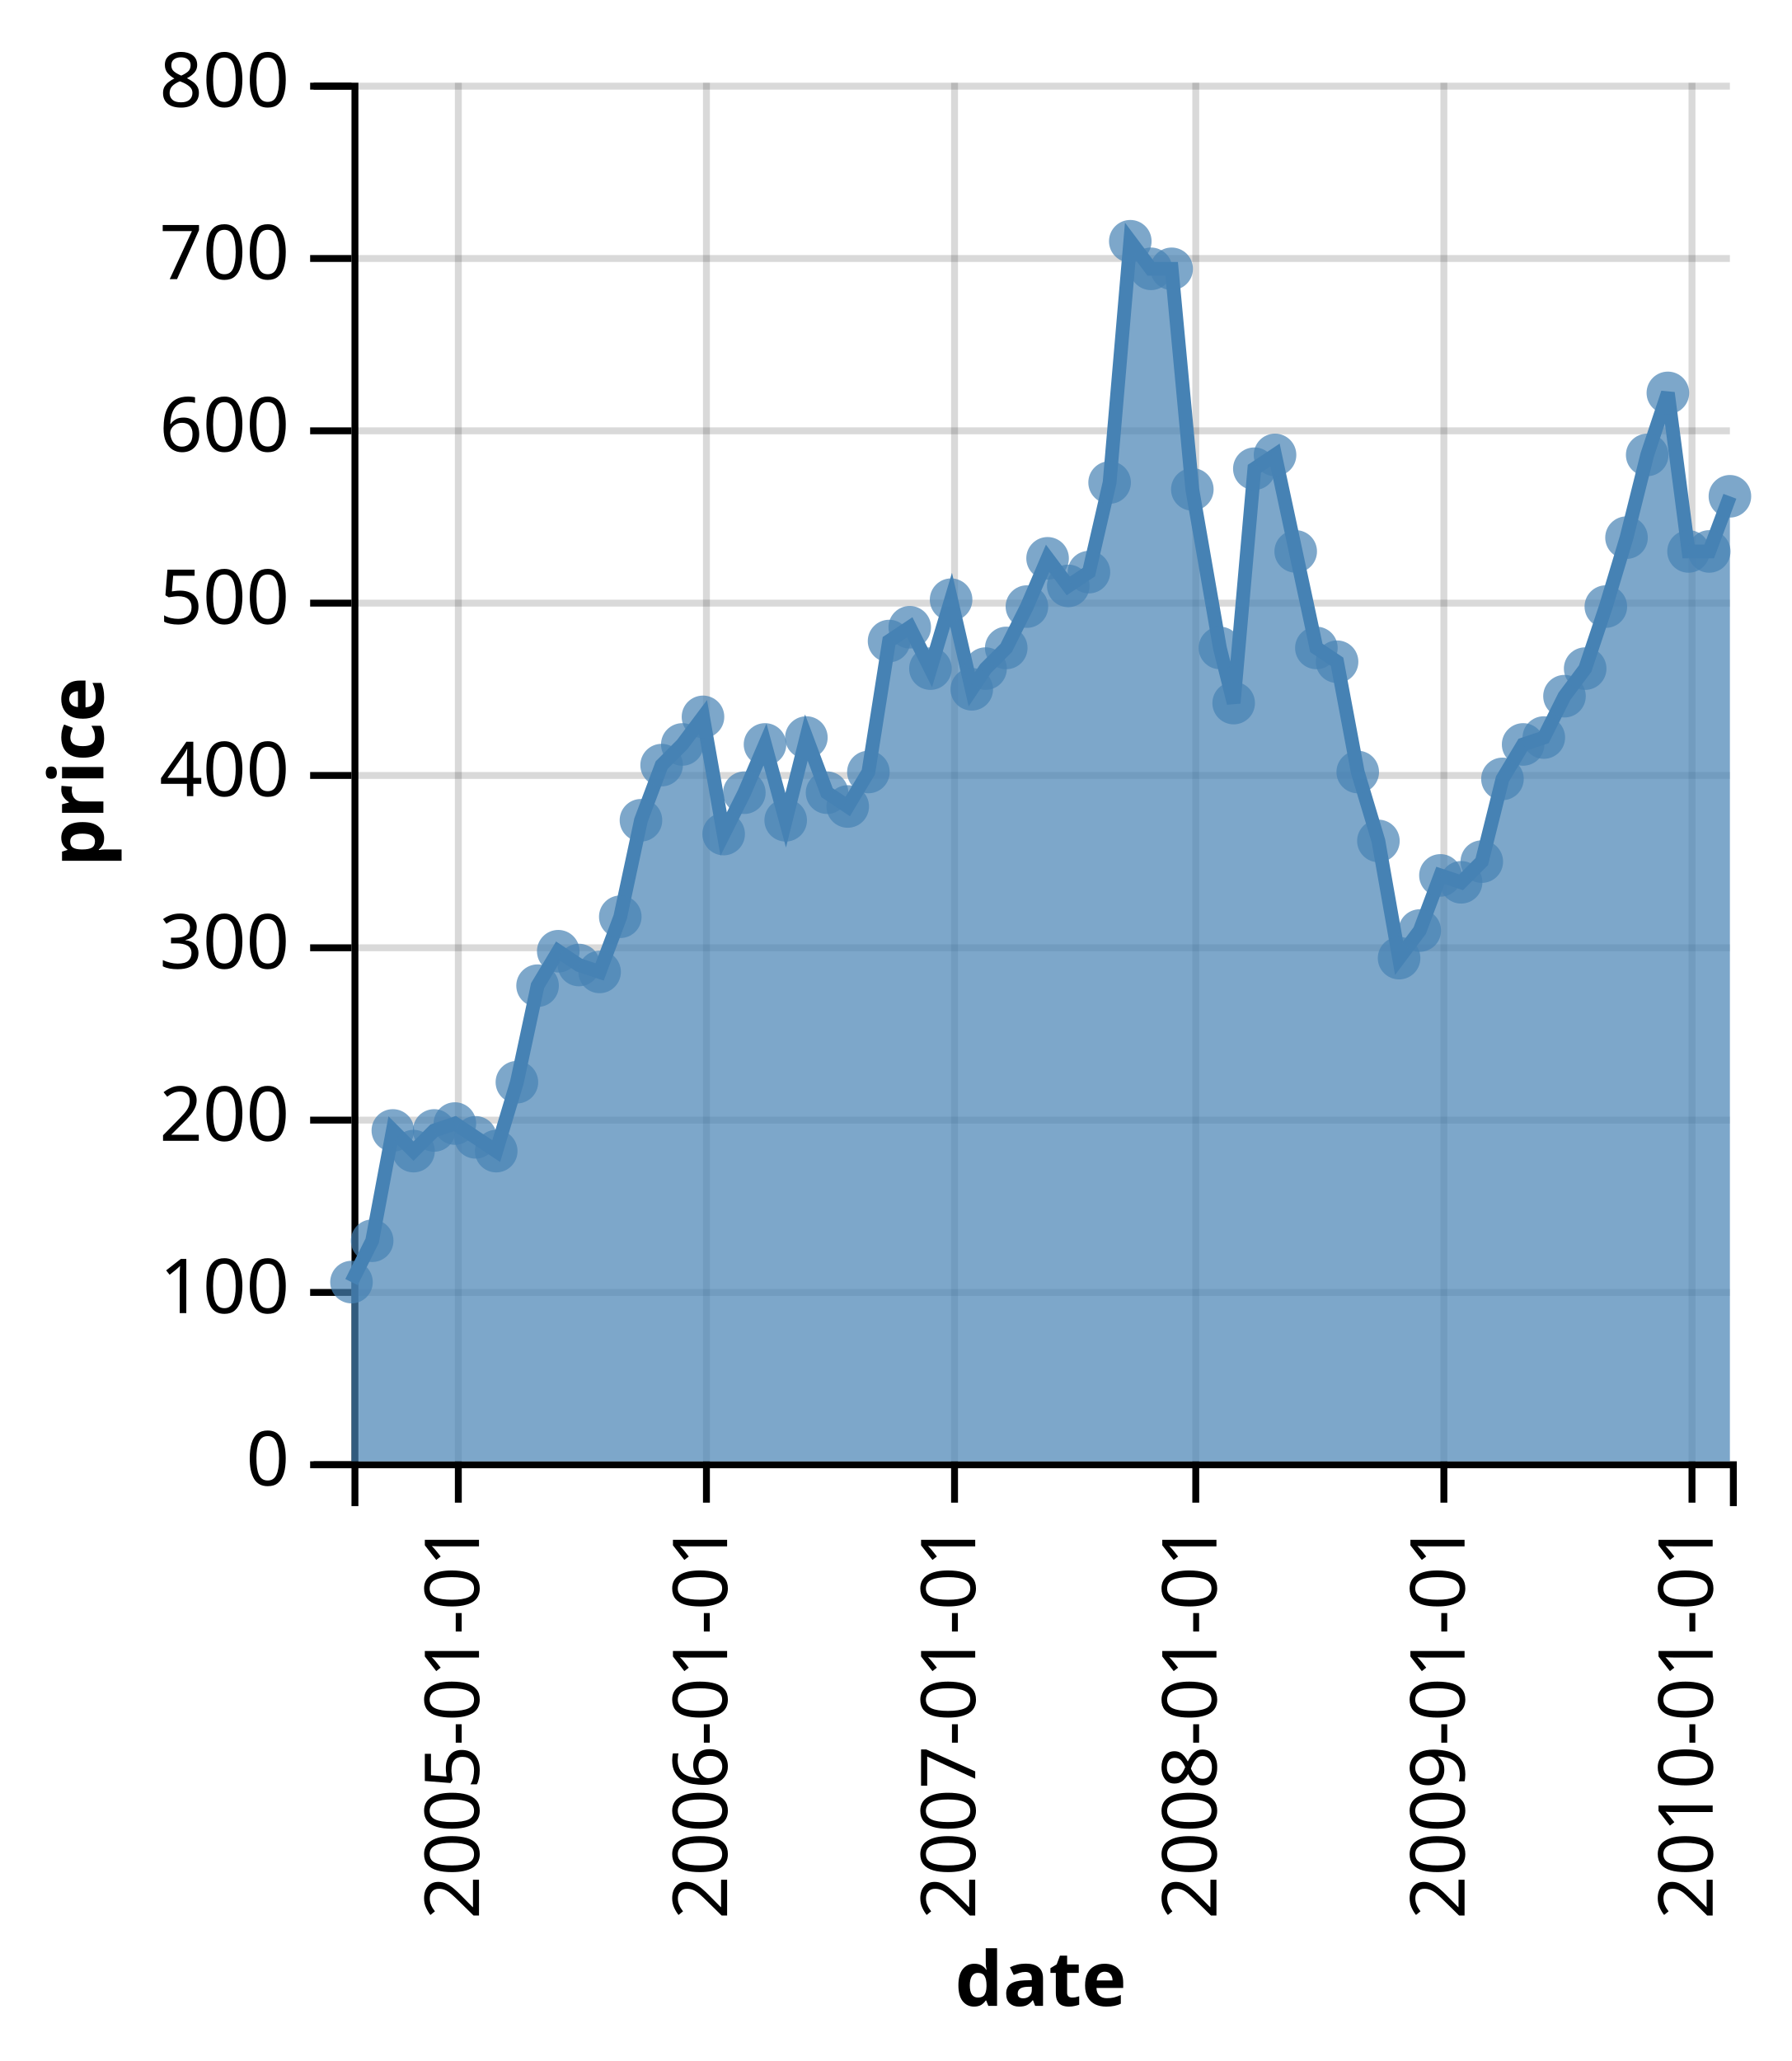
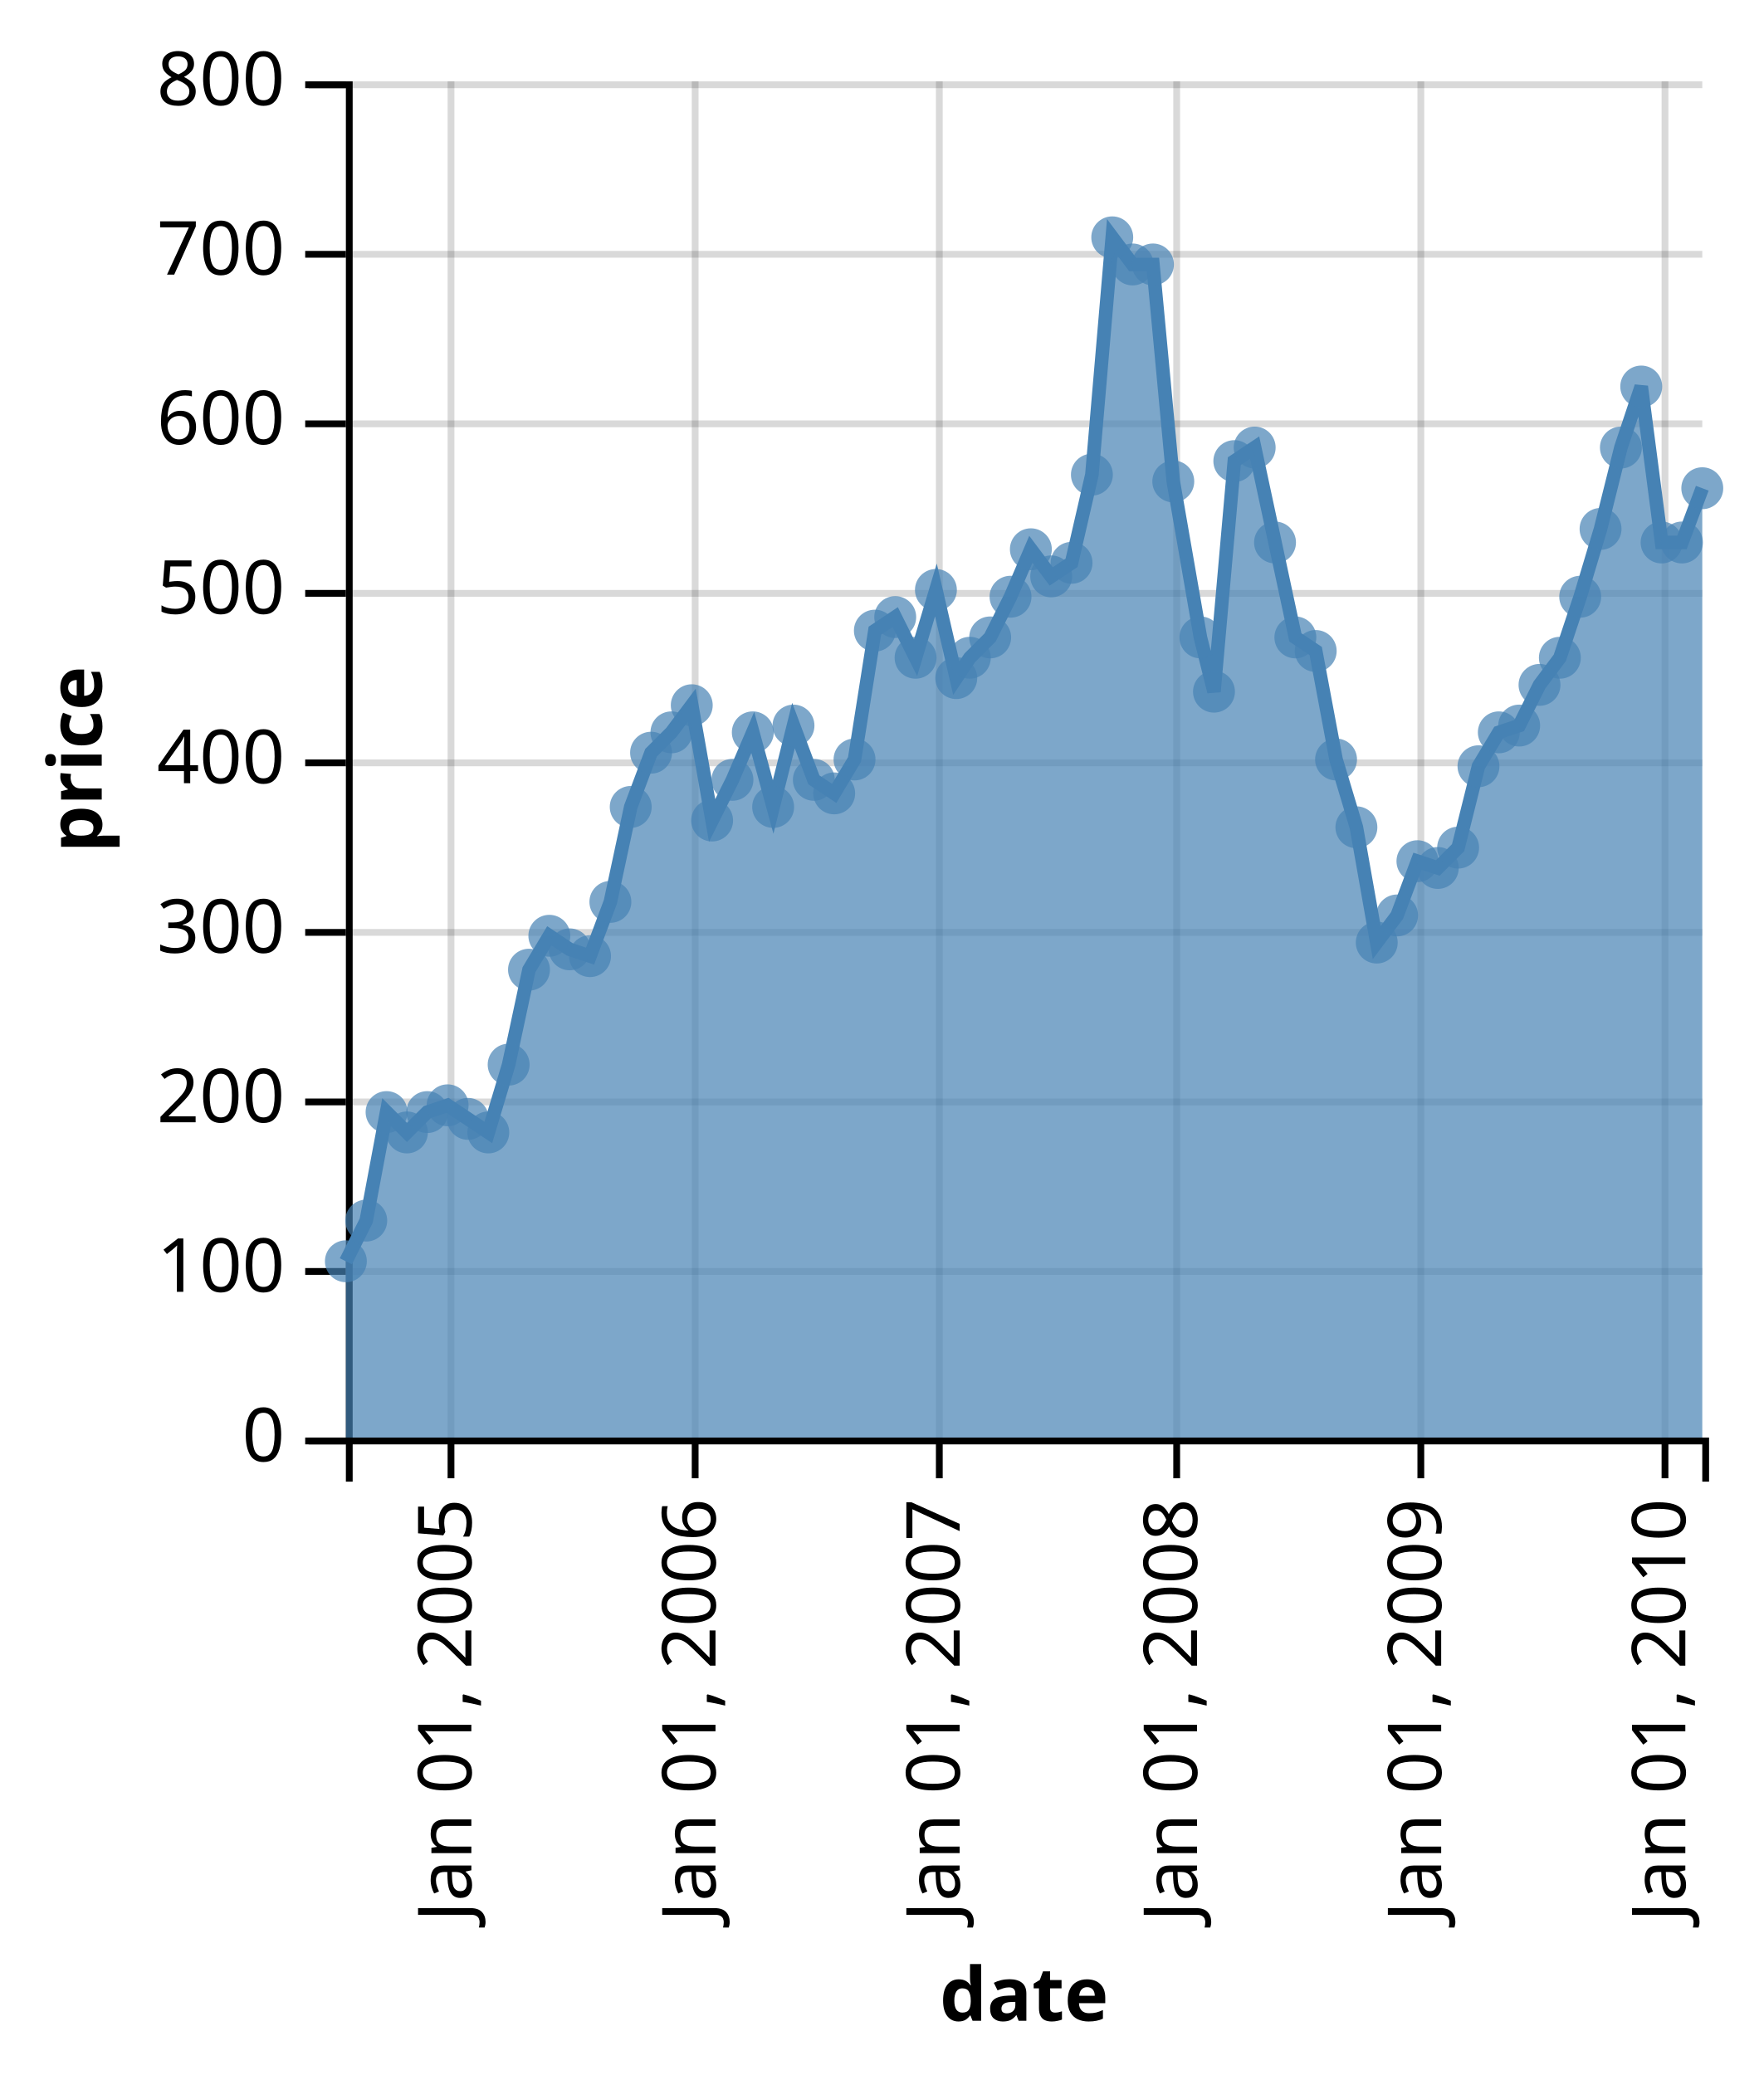
- <svg xmlns="http://www.w3.org/2000/svg" class="marks" width="260" height="299" version="1.1">
+ <svg xmlns="http://www.w3.org/2000/svg" class="marks" width="260" height="306" version="1.1">
  <g transform="translate(51,12)">
    <g class="mark-group">
      <g transform="translate(0,0)">
        <rect class="background" width="1" height="1" style="fill: none;" />
        <g class="mark-group root">
          <g transform="translate(0,0)">
            <rect class="background" width="200" height="200" style="fill: none;" />
            <g class="mark-group">
              <g transform="translate(0,200)">
                <rect class="background" width="0" height="0" style="pointer-events: none; fill: none;" />
                <g class="mark-rule" style="pointer-events: none;">
                  <line transform="translate(15.5,-200)" x2="0" y2="200" style="fill: none; stroke: #000; stroke-opacity: 0.15; opacity: 1;" />
                  <line transform="translate(51.5,-200)" x2="0" y2="200" style="fill: none; stroke: #000; stroke-opacity: 0.15; opacity: 1;" />
                  <line transform="translate(87.5,-200)" x2="0" y2="200" style="fill: none; stroke: #000; stroke-opacity: 0.15; opacity: 1;" />
                  <line transform="translate(122.5,-200)" x2="0" y2="200" style="fill: none; stroke: #000; stroke-opacity: 0.15; opacity: 1;" />
                  <line transform="translate(158.5,-200)" x2="0" y2="200" style="fill: none; stroke: #000; stroke-opacity: 0.15; opacity: 1;" />
                  <line transform="translate(194.5,-200)" x2="0" y2="200" style="fill: none; stroke: #000; stroke-opacity: 0.15; opacity: 1;" />
                </g>
                <g class="mark-rule" style="pointer-events: none;">
                  <line transform="translate(15.5,0)" x2="0" y2="6" style="fill: none; stroke: #000; stroke-width: 1; opacity: 1;" />
                  <line transform="translate(51.5,0)" x2="0" y2="6" style="fill: none; stroke: #000; stroke-width: 1; opacity: 1;" />
                  <line transform="translate(87.5,0)" x2="0" y2="6" style="fill: none; stroke: #000; stroke-width: 1; opacity: 1;" />
                  <line transform="translate(122.5,0)" x2="0" y2="6" style="fill: none; stroke: #000; stroke-width: 1; opacity: 1;" />
                  <line transform="translate(158.5,0)" x2="0" y2="6" style="fill: none; stroke: #000; stroke-width: 1; opacity: 1;" />
                  <line transform="translate(194.5,0)" x2="0" y2="6" style="fill: none; stroke: #000; stroke-width: 1; opacity: 1;" />
                </g>
                <g class="mark-rule" style="pointer-events: none;" />
                <g class="mark-text">
-                   <text text-anchor="end" transform="translate(15.5,9) rotate(270) translate(0,3)" style="font: 11px sans-serif; fill: #000; opacity: 1;">2005-01-01</text>
-                   <text text-anchor="end" transform="translate(51.5,9) rotate(270) translate(0,3)" style="font: 11px sans-serif; fill: #000; opacity: 1;">2006-01-01</text>
-                   <text text-anchor="end" transform="translate(87.5,9) rotate(270) translate(0,3)" style="font: 11px sans-serif; fill: #000; opacity: 1;">2007-01-01</text>
-                   <text text-anchor="end" transform="translate(122.5,9) rotate(270) translate(0,3)" style="font: 11px sans-serif; fill: #000; opacity: 1;">2008-01-01</text>
-                   <text text-anchor="end" transform="translate(158.5,9) rotate(270) translate(0,3)" style="font: 11px sans-serif; fill: #000; opacity: 1;">2009-01-01</text>
-                   <text text-anchor="end" transform="translate(194.5,9) rotate(270) translate(0,3)" style="font: 11px sans-serif; fill: #000; opacity: 1;">2010-01-01</text>
+                   <text text-anchor="end" transform="translate(15.5,9) rotate(270) translate(0,3)" style="font: 11px sans-serif; fill: #000; opacity: 1;">Jan 01, 2005</text>
+                   <text text-anchor="end" transform="translate(51.5,9) rotate(270) translate(0,3)" style="font: 11px sans-serif; fill: #000; opacity: 1;">Jan 01, 2006</text>
+                   <text text-anchor="end" transform="translate(87.5,9) rotate(270) translate(0,3)" style="font: 11px sans-serif; fill: #000; opacity: 1;">Jan 01, 2007</text>
+                   <text text-anchor="end" transform="translate(122.5,9) rotate(270) translate(0,3)" style="font: 11px sans-serif; fill: #000; opacity: 1;">Jan 01, 2008</text>
+                   <text text-anchor="end" transform="translate(158.5,9) rotate(270) translate(0,3)" style="font: 11px sans-serif; fill: #000; opacity: 1;">Jan 01, 2009</text>
+                   <text text-anchor="end" transform="translate(194.5,9) rotate(270) translate(0,3)" style="font: 11px sans-serif; fill: #000; opacity: 1;">Jan 01, 2010</text>
                </g>
                <g class="mark-path" style="pointer-events: none;">
                  <path transform="translate(0.5,0.5)" d="M0,6V0H200V6" style="fill: none; stroke: #000; stroke-width: 1;" />
                </g>
                <g class="mark-text">
-                   <text text-anchor="middle" transform="translate(100,79)" style="font: bold 11px sans-serif; fill: #000;">date</text>
+                   <text text-anchor="middle" transform="translate(100,86)" style="font: bold 11px sans-serif; fill: #000;">date</text>
                </g>
              </g>
            </g>
            <g class="mark-group">
              <g transform="translate(0,0)">
                <rect class="background" width="0" height="0" style="pointer-events: none; fill: none;" />
                <g class="mark-rule" style="pointer-events: none;">
                  <line transform="translate(0,200.5)" x2="200" y2="0" style="fill: none; stroke: #000; stroke-opacity: 0.15; opacity: 1;" />
                  <line transform="translate(0,175.5)" x2="200" y2="0" style="fill: none; stroke: #000; stroke-opacity: 0.15; opacity: 1;" />
                  <line transform="translate(0,150.5)" x2="200" y2="0" style="fill: none; stroke: #000; stroke-opacity: 0.15; opacity: 1;" />
                  <line transform="translate(0,125.5)" x2="200" y2="0" style="fill: none; stroke: #000; stroke-opacity: 0.15; opacity: 1;" />
                  <line transform="translate(0,100.5)" x2="200" y2="0" style="fill: none; stroke: #000; stroke-opacity: 0.15; opacity: 1;" />
                  <line transform="translate(0,75.5)" x2="200" y2="0" style="fill: none; stroke: #000; stroke-opacity: 0.15; opacity: 1;" />
                  <line transform="translate(0,50.5)" x2="200" y2="0" style="fill: none; stroke: #000; stroke-opacity: 0.15; opacity: 1;" />
                  <line transform="translate(0,25.5)" x2="200" y2="0" style="fill: none; stroke: #000; stroke-opacity: 0.15; opacity: 1;" />
                  <line transform="translate(0,0.5)" x2="200" y2="0" style="fill: none; stroke: #000; stroke-opacity: 0.15; opacity: 1;" />
                </g>
                <g class="mark-rule" style="pointer-events: none;">
                  <line transform="translate(-6,200.5)" x2="6" y2="0" style="fill: none; stroke: #000; stroke-width: 1; opacity: 1;" />
                  <line transform="translate(-6,175.5)" x2="6" y2="0" style="fill: none; stroke: #000; stroke-width: 1; opacity: 1;" />
                  <line transform="translate(-6,150.5)" x2="6" y2="0" style="fill: none; stroke: #000; stroke-width: 1; opacity: 1;" />
                  <line transform="translate(-6,125.5)" x2="6" y2="0" style="fill: none; stroke: #000; stroke-width: 1; opacity: 1;" />
                  <line transform="translate(-6,100.5)" x2="6" y2="0" style="fill: none; stroke: #000; stroke-width: 1; opacity: 1;" />
                  <line transform="translate(-6,75.5)" x2="6" y2="0" style="fill: none; stroke: #000; stroke-width: 1; opacity: 1;" />
                  <line transform="translate(-6,50.5)" x2="6" y2="0" style="fill: none; stroke: #000; stroke-width: 1; opacity: 1;" />
                  <line transform="translate(-6,25.5)" x2="6" y2="0" style="fill: none; stroke: #000; stroke-width: 1; opacity: 1;" />
                  <line transform="translate(-6,0.5)" x2="6" y2="0" style="fill: none; stroke: #000; stroke-width: 1; opacity: 1;" />
                </g>
                <g class="mark-rule" style="pointer-events: none;" />
                <g class="mark-text">
                  <text text-anchor="end" transform="translate(-9,203.5)" style="font: 11px sans-serif; fill: #000; opacity: 1;">0</text>
                  <text text-anchor="end" transform="translate(-9,178.5)" style="font: 11px sans-serif; fill: #000; opacity: 1;">100</text>
                  <text text-anchor="end" transform="translate(-9,153.5)" style="font: 11px sans-serif; fill: #000; opacity: 1;">200</text>
                  <text text-anchor="end" transform="translate(-9,128.5)" style="font: 11px sans-serif; fill: #000; opacity: 1;">300</text>
                  <text text-anchor="end" transform="translate(-9,103.5)" style="font: 11px sans-serif; fill: #000; opacity: 1;">400</text>
                  <text text-anchor="end" transform="translate(-9,78.5)" style="font: 11px sans-serif; fill: #000; opacity: 1;">500</text>
                  <text text-anchor="end" transform="translate(-9,53.5)" style="font: 11px sans-serif; fill: #000; opacity: 1;">600</text>
                  <text text-anchor="end" transform="translate(-9,28.5)" style="font: 11px sans-serif; fill: #000; opacity: 1;">700</text>
                  <text text-anchor="end" transform="translate(-9,3.5)" style="font: 11px sans-serif; fill: #000; opacity: 1;">800</text>
                </g>
                <g class="mark-path" style="pointer-events: none;">
                  <path transform="translate(0.5,0.5)" d="M-6,0H0V200H-6" style="fill: none; stroke: #000; stroke-width: 1;" />
                </g>
                <g class="mark-text">
                  <text text-anchor="middle" transform="translate(-39,100) rotate(-90) translate(0,3)" style="font: bold 11px sans-serif; fill: #000;">price</text>
                </g>
              </g>
            </g>
            <g class="mark-area layer_0_marks">
              <path d="M200,60L197,68L194,68L191,45L188,54L185,66L182,76L179,85L176,89L173,95L170,96L167,101L164,113L161,116L158,115L155,123L152,127L149,110L146,100L143,84L140,82L137,68L134,54L131,56L128,90L126,82L122,59L119,27L116,27L113,23L110,58L107,71L104,73L101,69L98,76L95,82L92,85L90,88L87,75L84,85L81,79L78,81L75,100L72,105L69,103L66,95L63,107L60,96L57,103L54,109L51,92L48,96L45,99L42,107L39,121L36,129L33,128L30,126L27,131L24,145L21,155L18,153L15,151L12,152L9,155L6,152L3,168L0,174L0,200L3,200L6,200L9,200L12,200L15,200L18,200L21,200L24,200L27,200L30,200L33,200L36,200L39,200L42,200L45,200L48,200L51,200L54,200L57,200L60,200L63,200L66,200L69,200L72,200L75,200L78,200L81,200L84,200L87,200L90,200L92,200L95,200L98,200L101,200L104,200L107,200L110,200L113,200L116,200L119,200L122,200L126,200L128,200L131,200L134,200L137,200L140,200L143,200L146,200L149,200L152,200L155,200L158,200L161,200L164,200L167,200L170,200L173,200L176,200L179,200L182,200L185,200L188,200L191,200L194,200L197,200L200,200Z" style="fill: #4682b4; opacity: 0.7;" />
            </g>
            <g class="mark-line layer_1_marks">
              <path d="M200,60L197,68L194,68L191,45L188,54L185,66L182,76L179,85L176,89L173,95L170,96L167,101L164,113L161,116L158,115L155,123L152,127L149,110L146,100L143,84L140,82L137,68L134,54L131,56L128,90L126,82L122,59L119,27L116,27L113,23L110,58L107,71L104,73L101,69L98,76L95,82L92,85L90,88L87,75L84,85L81,79L78,81L75,100L72,105L69,103L66,95L63,107L60,96L57,103L54,109L51,92L48,96L45,99L42,107L39,121L36,129L33,128L30,126L27,131L24,145L21,155L18,153L15,151L12,152L9,155L6,152L3,168L0,174" style="fill: none; stroke: #4682b4; stroke-width: 2;" />
            </g>
            <g class="mark-symbol layer_2_marks">
              <path transform="translate(0,174)" d="M0,3.09A3.09,3.09 0 1,1 0,-3.09A3.09,3.09 0 1,1 0,3.09Z" style="fill: #4682b4; opacity: 0.7;" />
              <path transform="translate(3,168)" d="M0,3.09A3.09,3.09 0 1,1 0,-3.09A3.09,3.09 0 1,1 0,3.09Z" style="fill: #4682b4; opacity: 0.7;" />
              <path transform="translate(6,152)" d="M0,3.09A3.09,3.09 0 1,1 0,-3.09A3.09,3.09 0 1,1 0,3.09Z" style="fill: #4682b4; opacity: 0.7;" />
              <path transform="translate(9,155)" d="M0,3.09A3.09,3.09 0 1,1 0,-3.09A3.09,3.09 0 1,1 0,3.09Z" style="fill: #4682b4; opacity: 0.7;" />
              <path transform="translate(12,152)" d="M0,3.09A3.09,3.09 0 1,1 0,-3.09A3.09,3.09 0 1,1 0,3.09Z" style="fill: #4682b4; opacity: 0.7;" />
              <path transform="translate(15,151)" d="M0,3.09A3.09,3.09 0 1,1 0,-3.09A3.09,3.09 0 1,1 0,3.09Z" style="fill: #4682b4; opacity: 0.7;" />
              <path transform="translate(18,153)" d="M0,3.09A3.09,3.09 0 1,1 0,-3.09A3.09,3.09 0 1,1 0,3.09Z" style="fill: #4682b4; opacity: 0.7;" />
              <path transform="translate(21,155)" d="M0,3.09A3.09,3.09 0 1,1 0,-3.09A3.09,3.09 0 1,1 0,3.09Z" style="fill: #4682b4; opacity: 0.7;" />
              <path transform="translate(24,145)" d="M0,3.09A3.09,3.09 0 1,1 0,-3.09A3.09,3.09 0 1,1 0,3.09Z" style="fill: #4682b4; opacity: 0.7;" />
              <path transform="translate(27,131)" d="M0,3.09A3.09,3.09 0 1,1 0,-3.09A3.09,3.09 0 1,1 0,3.09Z" style="fill: #4682b4; opacity: 0.7;" />
              <path transform="translate(30,126)" d="M0,3.09A3.09,3.09 0 1,1 0,-3.09A3.09,3.09 0 1,1 0,3.09Z" style="fill: #4682b4; opacity: 0.7;" />
              <path transform="translate(33,128)" d="M0,3.09A3.09,3.09 0 1,1 0,-3.09A3.09,3.09 0 1,1 0,3.09Z" style="fill: #4682b4; opacity: 0.7;" />
              <path transform="translate(36,129)" d="M0,3.09A3.09,3.09 0 1,1 0,-3.09A3.09,3.09 0 1,1 0,3.09Z" style="fill: #4682b4; opacity: 0.7;" />
              <path transform="translate(39,121)" d="M0,3.09A3.09,3.09 0 1,1 0,-3.09A3.09,3.09 0 1,1 0,3.09Z" style="fill: #4682b4; opacity: 0.7;" />
              <path transform="translate(42,107)" d="M0,3.09A3.09,3.09 0 1,1 0,-3.09A3.09,3.09 0 1,1 0,3.09Z" style="fill: #4682b4; opacity: 0.7;" />
              <path transform="translate(45,99)" d="M0,3.09A3.09,3.09 0 1,1 0,-3.09A3.09,3.09 0 1,1 0,3.09Z" style="fill: #4682b4; opacity: 0.7;" />
              <path transform="translate(48,96)" d="M0,3.09A3.09,3.09 0 1,1 0,-3.09A3.09,3.09 0 1,1 0,3.09Z" style="fill: #4682b4; opacity: 0.7;" />
              <path transform="translate(51,92)" d="M0,3.09A3.09,3.09 0 1,1 0,-3.09A3.09,3.09 0 1,1 0,3.09Z" style="fill: #4682b4; opacity: 0.7;" />
              <path transform="translate(54,109)" d="M0,3.09A3.09,3.09 0 1,1 0,-3.09A3.09,3.09 0 1,1 0,3.09Z" style="fill: #4682b4; opacity: 0.7;" />
              <path transform="translate(57,103)" d="M0,3.09A3.09,3.09 0 1,1 0,-3.09A3.09,3.09 0 1,1 0,3.09Z" style="fill: #4682b4; opacity: 0.7;" />
              <path transform="translate(60,96)" d="M0,3.09A3.09,3.09 0 1,1 0,-3.09A3.09,3.09 0 1,1 0,3.09Z" style="fill: #4682b4; opacity: 0.7;" />
              <path transform="translate(63,107)" d="M0,3.09A3.09,3.09 0 1,1 0,-3.09A3.09,3.09 0 1,1 0,3.09Z" style="fill: #4682b4; opacity: 0.7;" />
              <path transform="translate(66,95)" d="M0,3.09A3.09,3.09 0 1,1 0,-3.09A3.09,3.09 0 1,1 0,3.09Z" style="fill: #4682b4; opacity: 0.7;" />
              <path transform="translate(69,103)" d="M0,3.09A3.09,3.09 0 1,1 0,-3.09A3.09,3.09 0 1,1 0,3.09Z" style="fill: #4682b4; opacity: 0.7;" />
              <path transform="translate(72,105)" d="M0,3.09A3.09,3.09 0 1,1 0,-3.09A3.09,3.09 0 1,1 0,3.09Z" style="fill: #4682b4; opacity: 0.7;" />
              <path transform="translate(75,100)" d="M0,3.09A3.09,3.09 0 1,1 0,-3.09A3.09,3.09 0 1,1 0,3.09Z" style="fill: #4682b4; opacity: 0.7;" />
              <path transform="translate(78,81)" d="M0,3.09A3.09,3.09 0 1,1 0,-3.09A3.09,3.09 0 1,1 0,3.09Z" style="fill: #4682b4; opacity: 0.7;" />
              <path transform="translate(81,79)" d="M0,3.09A3.09,3.09 0 1,1 0,-3.09A3.09,3.09 0 1,1 0,3.09Z" style="fill: #4682b4; opacity: 0.7;" />
              <path transform="translate(84,85)" d="M0,3.09A3.09,3.09 0 1,1 0,-3.09A3.09,3.09 0 1,1 0,3.09Z" style="fill: #4682b4; opacity: 0.7;" />
              <path transform="translate(87,75)" d="M0,3.09A3.09,3.09 0 1,1 0,-3.09A3.09,3.09 0 1,1 0,3.09Z" style="fill: #4682b4; opacity: 0.7;" />
              <path transform="translate(90,88)" d="M0,3.09A3.09,3.09 0 1,1 0,-3.09A3.09,3.09 0 1,1 0,3.09Z" style="fill: #4682b4; opacity: 0.7;" />
              <path transform="translate(92,85)" d="M0,3.09A3.09,3.09 0 1,1 0,-3.09A3.09,3.09 0 1,1 0,3.09Z" style="fill: #4682b4; opacity: 0.7;" />
              <path transform="translate(95,82)" d="M0,3.09A3.09,3.09 0 1,1 0,-3.09A3.09,3.09 0 1,1 0,3.09Z" style="fill: #4682b4; opacity: 0.7;" />
              <path transform="translate(98,76)" d="M0,3.09A3.09,3.09 0 1,1 0,-3.09A3.09,3.09 0 1,1 0,3.09Z" style="fill: #4682b4; opacity: 0.7;" />
              <path transform="translate(101,69)" d="M0,3.09A3.09,3.09 0 1,1 0,-3.09A3.09,3.09 0 1,1 0,3.09Z" style="fill: #4682b4; opacity: 0.7;" />
              <path transform="translate(104,73)" d="M0,3.09A3.09,3.09 0 1,1 0,-3.09A3.09,3.09 0 1,1 0,3.09Z" style="fill: #4682b4; opacity: 0.7;" />
              <path transform="translate(107,71)" d="M0,3.09A3.09,3.09 0 1,1 0,-3.09A3.09,3.09 0 1,1 0,3.09Z" style="fill: #4682b4; opacity: 0.7;" />
              <path transform="translate(110,58)" d="M0,3.09A3.09,3.09 0 1,1 0,-3.09A3.09,3.09 0 1,1 0,3.09Z" style="fill: #4682b4; opacity: 0.7;" />
              <path transform="translate(113,23)" d="M0,3.09A3.09,3.09 0 1,1 0,-3.09A3.09,3.09 0 1,1 0,3.09Z" style="fill: #4682b4; opacity: 0.7;" />
              <path transform="translate(116,27)" d="M0,3.09A3.09,3.09 0 1,1 0,-3.09A3.09,3.09 0 1,1 0,3.09Z" style="fill: #4682b4; opacity: 0.7;" />
              <path transform="translate(119,27)" d="M0,3.09A3.09,3.09 0 1,1 0,-3.09A3.09,3.09 0 1,1 0,3.09Z" style="fill: #4682b4; opacity: 0.7;" />
              <path transform="translate(122,59)" d="M0,3.09A3.09,3.09 0 1,1 0,-3.09A3.09,3.09 0 1,1 0,3.09Z" style="fill: #4682b4; opacity: 0.7;" />
              <path transform="translate(126,82)" d="M0,3.09A3.09,3.09 0 1,1 0,-3.09A3.09,3.09 0 1,1 0,3.09Z" style="fill: #4682b4; opacity: 0.7;" />
              <path transform="translate(128,90)" d="M0,3.09A3.09,3.09 0 1,1 0,-3.09A3.09,3.09 0 1,1 0,3.09Z" style="fill: #4682b4; opacity: 0.7;" />
              <path transform="translate(131,56)" d="M0,3.09A3.09,3.09 0 1,1 0,-3.09A3.09,3.09 0 1,1 0,3.09Z" style="fill: #4682b4; opacity: 0.7;" />
              <path transform="translate(134,54)" d="M0,3.09A3.09,3.09 0 1,1 0,-3.09A3.09,3.09 0 1,1 0,3.09Z" style="fill: #4682b4; opacity: 0.7;" />
              <path transform="translate(137,68)" d="M0,3.09A3.09,3.09 0 1,1 0,-3.09A3.09,3.09 0 1,1 0,3.09Z" style="fill: #4682b4; opacity: 0.7;" />
              <path transform="translate(140,82)" d="M0,3.09A3.09,3.09 0 1,1 0,-3.09A3.09,3.09 0 1,1 0,3.09Z" style="fill: #4682b4; opacity: 0.7;" />
              <path transform="translate(143,84)" d="M0,3.09A3.09,3.09 0 1,1 0,-3.09A3.09,3.09 0 1,1 0,3.09Z" style="fill: #4682b4; opacity: 0.7;" />
              <path transform="translate(146,100)" d="M0,3.09A3.09,3.09 0 1,1 0,-3.09A3.09,3.09 0 1,1 0,3.09Z" style="fill: #4682b4; opacity: 0.7;" />
              <path transform="translate(149,110)" d="M0,3.09A3.09,3.09 0 1,1 0,-3.09A3.09,3.09 0 1,1 0,3.09Z" style="fill: #4682b4; opacity: 0.7;" />
              <path transform="translate(152,127)" d="M0,3.09A3.09,3.09 0 1,1 0,-3.09A3.09,3.09 0 1,1 0,3.09Z" style="fill: #4682b4; opacity: 0.7;" />
              <path transform="translate(155,123)" d="M0,3.09A3.09,3.09 0 1,1 0,-3.09A3.09,3.09 0 1,1 0,3.09Z" style="fill: #4682b4; opacity: 0.7;" />
              <path transform="translate(158,115)" d="M0,3.09A3.09,3.09 0 1,1 0,-3.09A3.09,3.09 0 1,1 0,3.09Z" style="fill: #4682b4; opacity: 0.7;" />
              <path transform="translate(161,116)" d="M0,3.09A3.09,3.09 0 1,1 0,-3.09A3.09,3.09 0 1,1 0,3.09Z" style="fill: #4682b4; opacity: 0.7;" />
              <path transform="translate(164,113)" d="M0,3.09A3.09,3.09 0 1,1 0,-3.09A3.09,3.09 0 1,1 0,3.09Z" style="fill: #4682b4; opacity: 0.7;" />
              <path transform="translate(167,101)" d="M0,3.09A3.09,3.09 0 1,1 0,-3.09A3.09,3.09 0 1,1 0,3.09Z" style="fill: #4682b4; opacity: 0.7;" />
              <path transform="translate(170,96)" d="M0,3.09A3.09,3.09 0 1,1 0,-3.09A3.09,3.09 0 1,1 0,3.09Z" style="fill: #4682b4; opacity: 0.7;" />
              <path transform="translate(173,95)" d="M0,3.09A3.09,3.09 0 1,1 0,-3.09A3.09,3.09 0 1,1 0,3.09Z" style="fill: #4682b4; opacity: 0.7;" />
              <path transform="translate(176,89)" d="M0,3.09A3.09,3.09 0 1,1 0,-3.09A3.09,3.09 0 1,1 0,3.09Z" style="fill: #4682b4; opacity: 0.7;" />
              <path transform="translate(179,85)" d="M0,3.09A3.09,3.09 0 1,1 0,-3.09A3.09,3.09 0 1,1 0,3.09Z" style="fill: #4682b4; opacity: 0.7;" />
              <path transform="translate(182,76)" d="M0,3.09A3.09,3.09 0 1,1 0,-3.09A3.09,3.09 0 1,1 0,3.09Z" style="fill: #4682b4; opacity: 0.7;" />
              <path transform="translate(185,66)" d="M0,3.09A3.09,3.09 0 1,1 0,-3.09A3.09,3.09 0 1,1 0,3.09Z" style="fill: #4682b4; opacity: 0.7;" />
              <path transform="translate(188,54)" d="M0,3.09A3.09,3.09 0 1,1 0,-3.09A3.09,3.09 0 1,1 0,3.09Z" style="fill: #4682b4; opacity: 0.7;" />
              <path transform="translate(191,45)" d="M0,3.09A3.09,3.09 0 1,1 0,-3.09A3.09,3.09 0 1,1 0,3.09Z" style="fill: #4682b4; opacity: 0.7;" />
              <path transform="translate(194,68)" d="M0,3.09A3.09,3.09 0 1,1 0,-3.09A3.09,3.09 0 1,1 0,3.09Z" style="fill: #4682b4; opacity: 0.7;" />
              <path transform="translate(197,68)" d="M0,3.09A3.09,3.09 0 1,1 0,-3.09A3.09,3.09 0 1,1 0,3.09Z" style="fill: #4682b4; opacity: 0.7;" />
              <path transform="translate(200,60)" d="M0,3.09A3.09,3.09 0 1,1 0,-3.09A3.09,3.09 0 1,1 0,3.09Z" style="fill: #4682b4; opacity: 0.7;" />
            </g>
          </g>
        </g>
      </g>
    </g>
  </g>
</svg>
